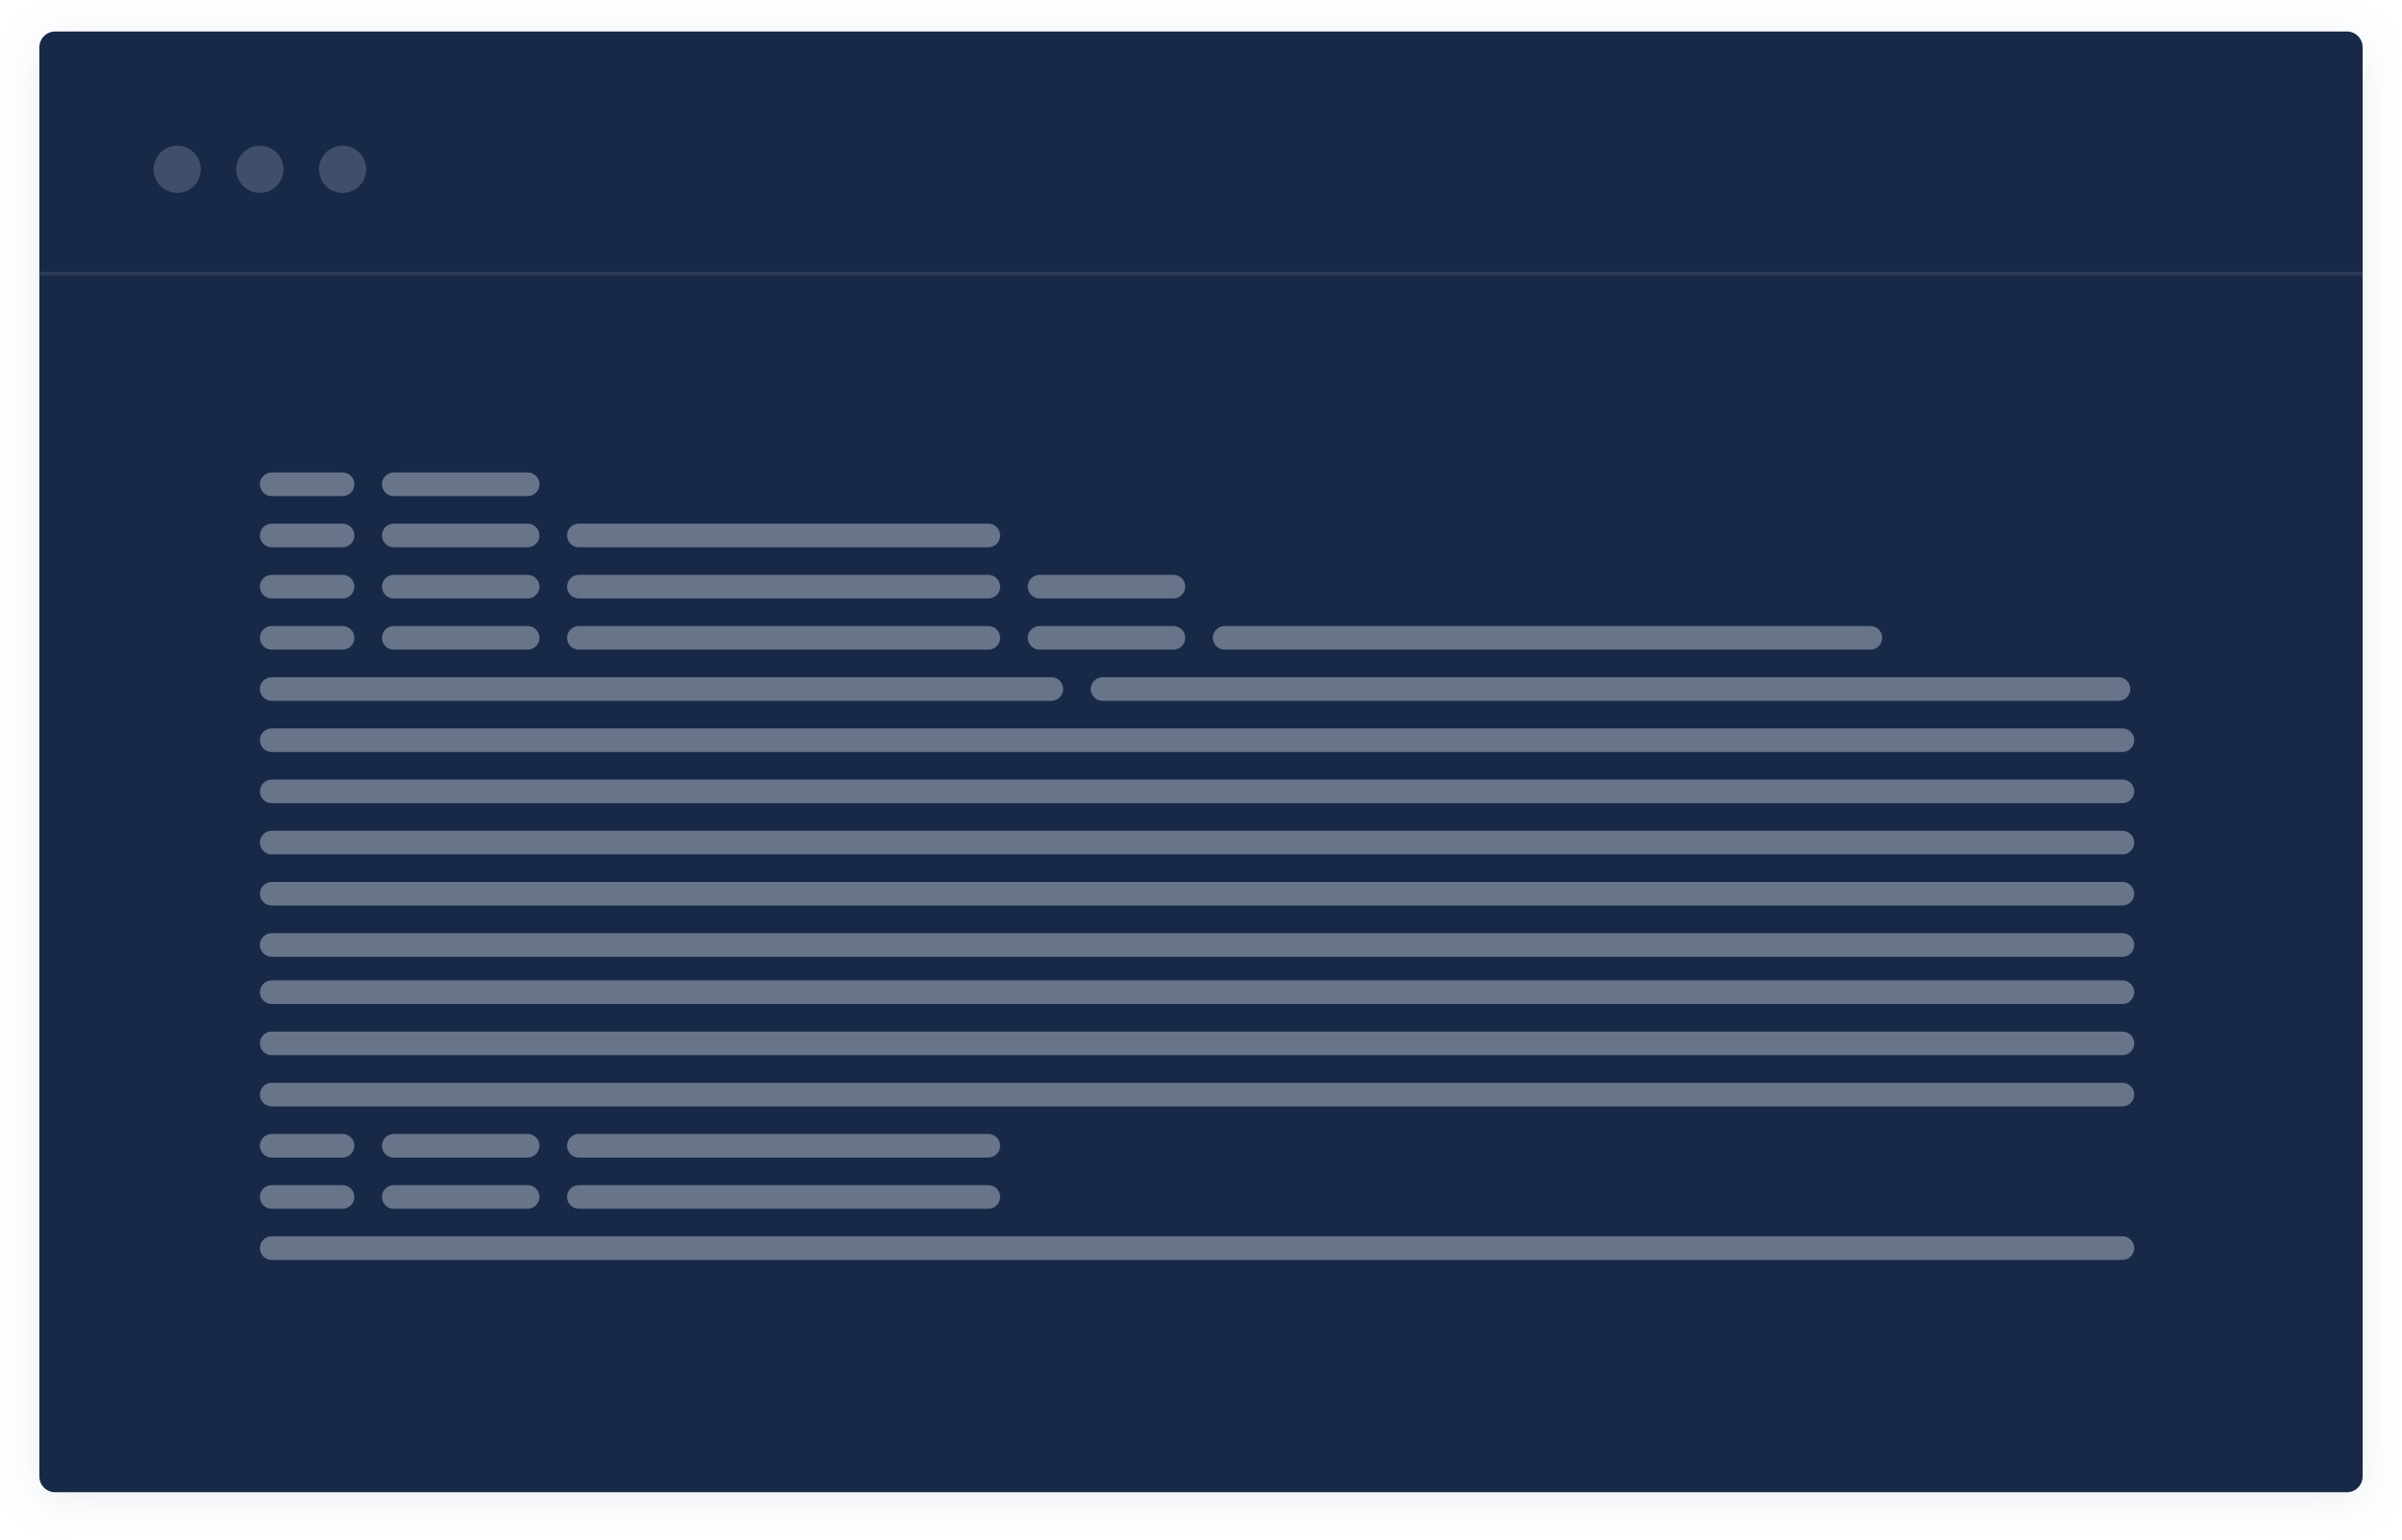
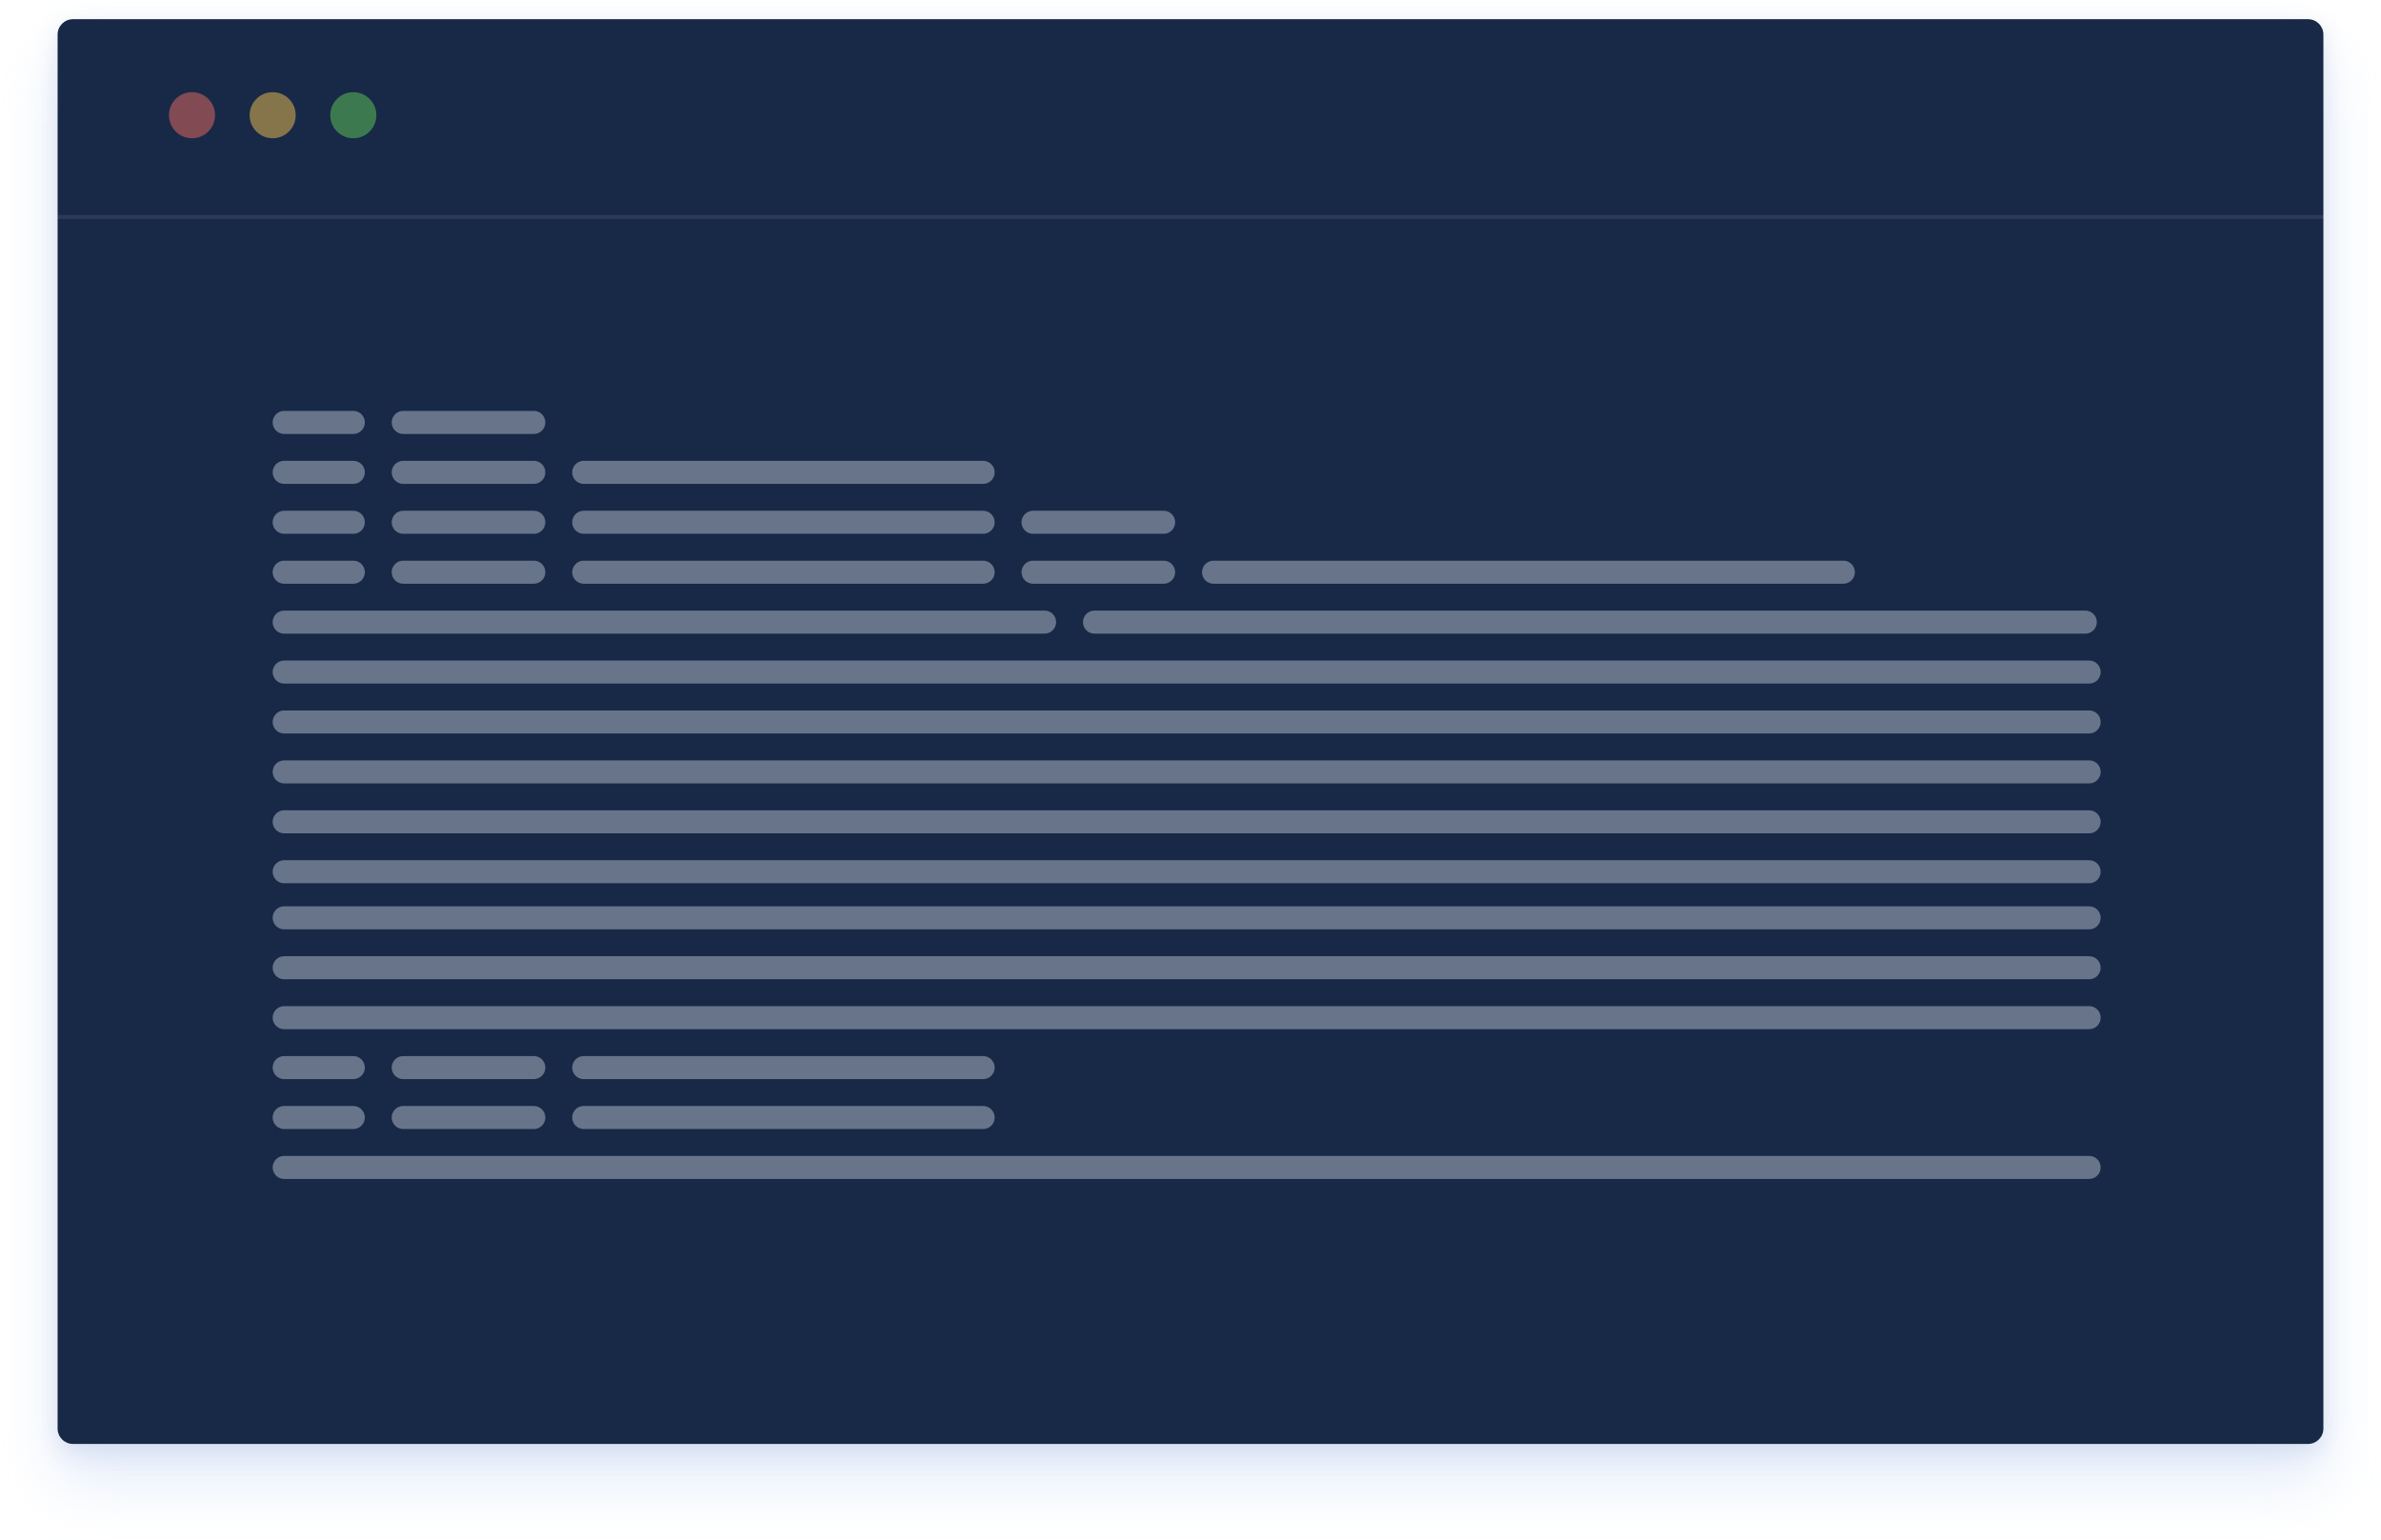
- <svg xmlns="http://www.w3.org/2000/svg" xmlns:xlink="http://www.w3.org/1999/xlink" width="610" height="391" viewBox="0 0 610 391">
+ <svg xmlns="http://www.w3.org/2000/svg" xmlns:xlink="http://www.w3.org/1999/xlink" width="620" height="401" viewBox="0 0 620 401">
  <defs>
-     <path id="console-b" d="M4,-7.99357867e-15 L586,4.3946853e-13 L586,4.42312853e-13 C588.209,3.79119533e-13 590,1.791 590,4 L590,367 L590,367 C590,369.209 588.209,371 586,371 L4,371 L4,371 C1.791,371 2.705415e-16,369.209 0,367 L0,4 L-3.55271368e-15,4 C-3.82325518e-15,1.791 1.791,4.05816873e-16 4,0 Z" />
-     <filter id="console-a" width="105.4%" height="108.6%" x="-2.7%" y="-3.8%" filterUnits="objectBoundingBox">
+     <path id="console-b" d="M4,-7.99352446e-15 L586,4.39468611e-13 L586,4.42312853e-13 C588.209,4.41907036e-13 590,1.791 590,4 L590,367 L590,367 C590,369.209 588.209,371 586,371 L4,371 L4,371 C1.791,371 3.16642949e-14,369.209 0,367 L0,4 L-3.10862447e-15,4 C-3.37916597e-15,1.791 1.791,4.05816873e-16 4,0 Z" />
+     <filter id="console-a" width="111.4%" height="118.1%" x="-5.7%" y="-5.8%" filterUnits="objectBoundingBox">
      <feOffset dy="2" in="SourceAlpha" result="shadowOffsetOuter1" />
-       <feGaussianBlur in="shadowOffsetOuter1" result="shadowBlurOuter1" stdDeviation="5" />
-       <feColorMatrix in="shadowBlurOuter1" values="0 0 0 0 0.593   0 0 0 0 0.654   0 0 0 0 0.741  0 0 0 0.2 0" />
+       <feGaussianBlur in="shadowOffsetOuter1" result="shadowBlurOuter1" stdDeviation="3" />
+       <feColorMatrix in="shadowBlurOuter1" result="shadowMatrixOuter1" values="0 0 0 0 0.694   0 0 0 0 0.753   0 0 0 0 0.839  0 0 0 0.4 0" />
+       <feOffset dy="10" in="SourceAlpha" result="shadowOffsetOuter2" />
+       <feGaussianBlur in="shadowOffsetOuter2" result="shadowBlurOuter2" stdDeviation="7.5" />
+       <feColorMatrix in="shadowBlurOuter2" result="shadowMatrixOuter2" values="0 0 0 0 0.706   0 0 0 0 0.788   0 0 0 0 0.953  0 0 0 0.35 0" />
+       <feMerge>
+         <feMergeNode in="shadowMatrixOuter1" />
+         <feMergeNode in="shadowMatrixOuter2" />
+       </feMerge>
    </filter>
  </defs>
-   <g fill="none" fill-rule="evenodd" transform="translate(9 8)">
+   <g fill="none" fill-rule="evenodd" transform="translate(14 5)">
    <g transform="translate(1)">
      <use fill="#000" filter="url(#console-a)" xlink:href="#console-b" />
      <use fill="#172947" xlink:href="#console-b" />
    </g>
-     <path fill="#DFE4EE" fill-rule="nonzero" d="M60 118L78 118C79.657 118 81 116.657 81 115 81 113.343 79.657 112 78 112L60 112C58.343 112 57 113.343 57 115 57 116.657 58.343 118 60 118zM91 118L125 118C126.657 118 128 116.657 128 115 128 113.343 126.657 112 125 112L91 112C89.343 112 88 113.343 88 115 88 116.657 89.343 118 91 118zM60 131L78 131C79.657 131 81 129.657 81 128 81 126.343 79.657 125 78 125L60 125C58.343 125 57 126.343 57 128 57 129.657 58.343 131 60 131zM91 131L125 131C126.657 131 128 129.657 128 128 128 126.343 126.657 125 125 125L91 125C89.343 125 88 126.343 88 128 88 129.657 89.343 131 91 131zM138 131L242 131C243.657 131 245 129.657 245 128 245 126.343 243.657 125 242 125L138 125C136.343 125 135 126.343 135 128 135 129.657 136.343 131 138 131zM138 144L242 144C243.657 144 245 142.657 245 141 245 139.343 243.657 138 242 138L138 138C136.343 138 135 139.343 135 141 135 142.657 136.343 144 138 144zM60 144L78 144C79.657 144 81 142.657 81 141 81 139.343 79.657 138 78 138L60 138C58.343 138 57 139.343 57 141 57 142.657 58.343 144 60 144zM91 144L125 144C126.657 144 128 142.657 128 141 128 139.343 126.657 138 125 138L91 138C89.343 138 88 139.343 88 141 88 142.657 89.343 144 91 144zM255 144L289 144C290.657 144 292 142.657 292 141 292 139.343 290.657 138 289 138L255 138C253.343 138 252 139.343 252 141 252 142.657 253.343 144 255 144zM138 157L242 157C243.657 157 245 155.657 245 154 245 152.343 243.657 151 242 151L138 151C136.343 151 135 152.343 135 154 135 155.657 136.343 157 138 157zM60 157L78 157C79.657 157 81 155.657 81 154 81 152.343 79.657 151 78 151L60 151C58.343 151 57 152.343 57 154 57 155.657 58.343 157 60 157zM60 170L258 170C259.657 170 261 168.657 261 167 261 165.343 259.657 164 258 164L60 164C58.343 164 57 165.343 57 167 57 168.657 58.343 170 60 170zM60 183L530 183C531.657 183 533 181.657 533 180 533 178.343 531.657 177 530 177L60 177C58.343 177 57 178.343 57 180 57 181.657 58.343 183 60 183zM60 196L530 196C531.657 196 533 194.657 533 193 533 191.343 531.657 190 530 190L60 190C58.343 190 57 191.343 57 193 57 194.657 58.343 196 60 196zM60 209L530 209C531.657 209 533 207.657 533 206 533 204.343 531.657 203 530 203L60 203C58.343 203 57 204.343 57 206 57 207.657 58.343 209 60 209zM60 222L530 222C531.657 222 533 220.657 533 219 533 217.343 531.657 216 530 216L60 216C58.343 216 57 217.343 57 219 57 220.657 58.343 222 60 222zM60 235L530 235C531.657 235 533 233.657 533 232 533 230.343 531.657 229 530 229L60 229C58.343 229 57 230.343 57 232 57 233.657 58.343 235 60 235zM60 247L530 247C531.657 247 533 245.657 533 244 533 242.343 531.657 241 530 241L60 241C58.343 241 57 242.343 57 244 57 245.657 58.343 247 60 247zM60 260L530 260C531.657 260 533 258.657 533 257 533 255.343 531.657 254 530 254L60 254C58.343 254 57 255.343 57 257 57 258.657 58.343 260 60 260zM60 273L530 273C531.657 273 533 271.657 533 270 533 268.343 531.657 267 530 267L60 267C58.343 267 57 268.343 57 270 57 271.657 58.343 273 60 273zM60 312L530 312C531.657 312 533 310.657 533 309 533 307.343 531.657 306 530 306L60 306C58.343 306 57 307.343 57 309 57 310.657 58.343 312 60 312zM271 170L529 170C530.657 170 532 168.657 532 167 532 165.343 530.657 164 529 164L271 164C269.343 164 268 165.343 268 167 268 168.657 269.343 170 271 170zM91 157L125 157C126.657 157 128 155.657 128 154 128 152.343 126.657 151 125 151L91 151C89.343 151 88 152.343 88 154 88 155.657 89.343 157 91 157zM60 286L78 286C79.657 286 81 284.657 81 283 81 281.343 79.657 280 78 280L60 280C58.343 280 57 281.343 57 283 57 284.657 58.343 286 60 286zM91 286L125 286C126.657 286 128 284.657 128 283 128 281.343 126.657 280 125 280L91 280C89.343 280 88 281.343 88 283 88 284.657 89.343 286 91 286zM138 286L242 286C243.657 286 245 284.657 245 283 245 281.343 243.657 280 242 280L138 280C136.343 280 135 281.343 135 283 135 284.657 136.343 286 138 286zM138 299L242 299C243.657 299 245 297.657 245 296 245 294.343 243.657 293 242 293L138 293C136.343 293 135 294.343 135 296 135 297.657 136.343 299 138 299zM60 299L78 299C79.657 299 81 297.657 81 296 81 294.343 79.657 293 78 293L60 293C58.343 293 57 294.343 57 296 57 297.657 58.343 299 60 299zM91 299L125 299C126.657 299 128 297.657 128 296 128 294.343 126.657 293 125 293L91 293C89.343 293 88 294.343 88 296 88 297.657 89.343 299 91 299zM255 157L289 157C290.657 157 292 155.657 292 154 292 152.343 290.657 151 289 151L255 151C253.343 151 252 152.343 252 154 252 155.657 253.343 157 255 157zM302 157L466 157C467.657 157 469 155.657 469 154 469 152.343 467.657 151 466 151L302 151C300.343 151 299 152.343 299 154 299 155.657 300.343 157 302 157z" opacity=".4" />
-     <circle cx="36" cy="35" r="6" fill="#DFE4EE" opacity=".2" />
-     <circle cx="57" cy="35" r="6" fill="#DFE4EE" opacity=".2" />
-     <circle cx="78" cy="35" r="6" fill="#DFE4EE" opacity=".2" />
-     <path stroke="#DFE4EE" stroke-linecap="square" d="M0.5,61.5 L591.744,61.5" opacity=".1" />
+     <path stroke="#DFE4EE" stroke-linecap="round" stroke-width="6" d="M60 105L78 105M91 105L125 105M60 118L78 118M91 118L125 118M138 118L242 118M138 131L242 131M60 131L78 131M91 131L125 131M255 131L289 131M138 144L242 144M60 144L78 144M60 157L258 157M60 170L530 170M60 183L530 183M60 196L530 196M60 209L530 209M60 222L530 222M60 234L530 234M60 247L530 247M60 260L530 260M60 299L530 299M271 157L529 157M91 144L125 144M60 273L78 273M91 273L125 273M138 273L242 273M138 286L242 286M60 286L78 286M91 286L125 286M255 144L289 144M302 144L466 144" opacity=".4" />
+     <circle cx="36" cy="25" r="6" fill="#ED6B60" opacity=".5" />
+     <circle cx="57" cy="25" r="6" fill="#F6C050" opacity=".5" />
+     <circle cx="78" cy="25" r="6" fill="#64CA57" opacity=".5" />
+     <path stroke="#DFE4EE" stroke-linecap="square" d="M0.5,51.5 L591.744,51.5" opacity=".1" />
  </g>
</svg>
